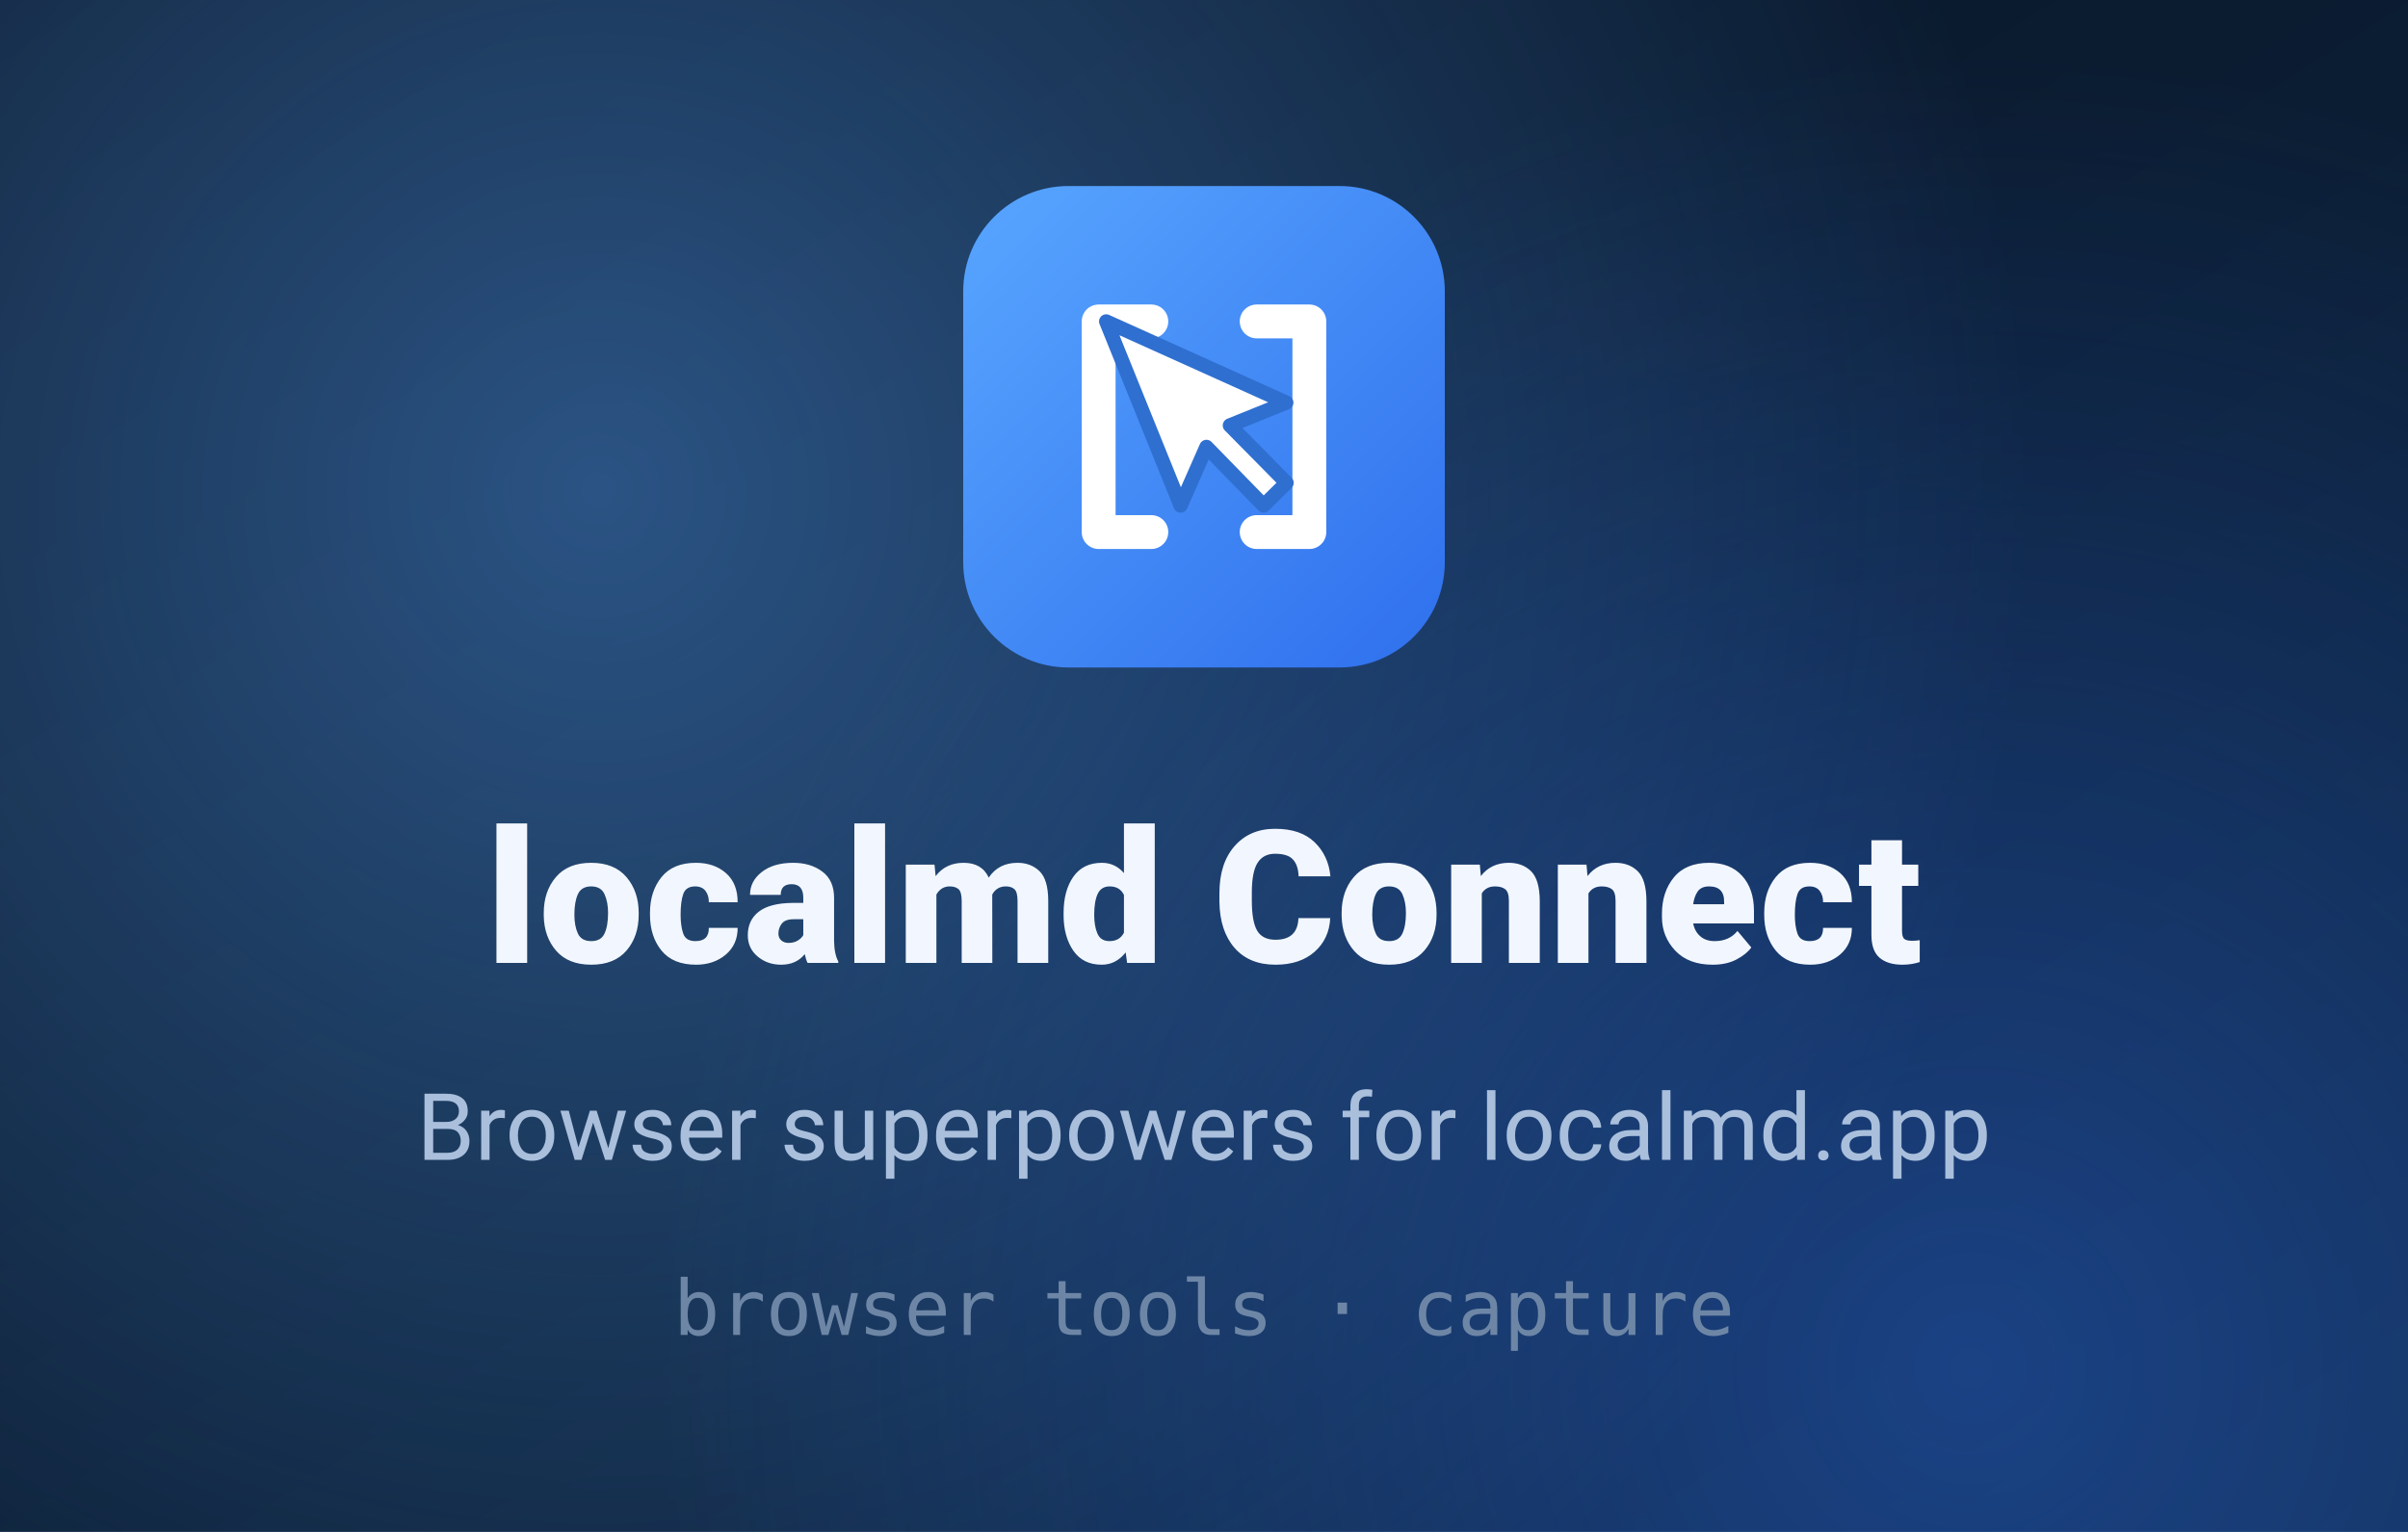
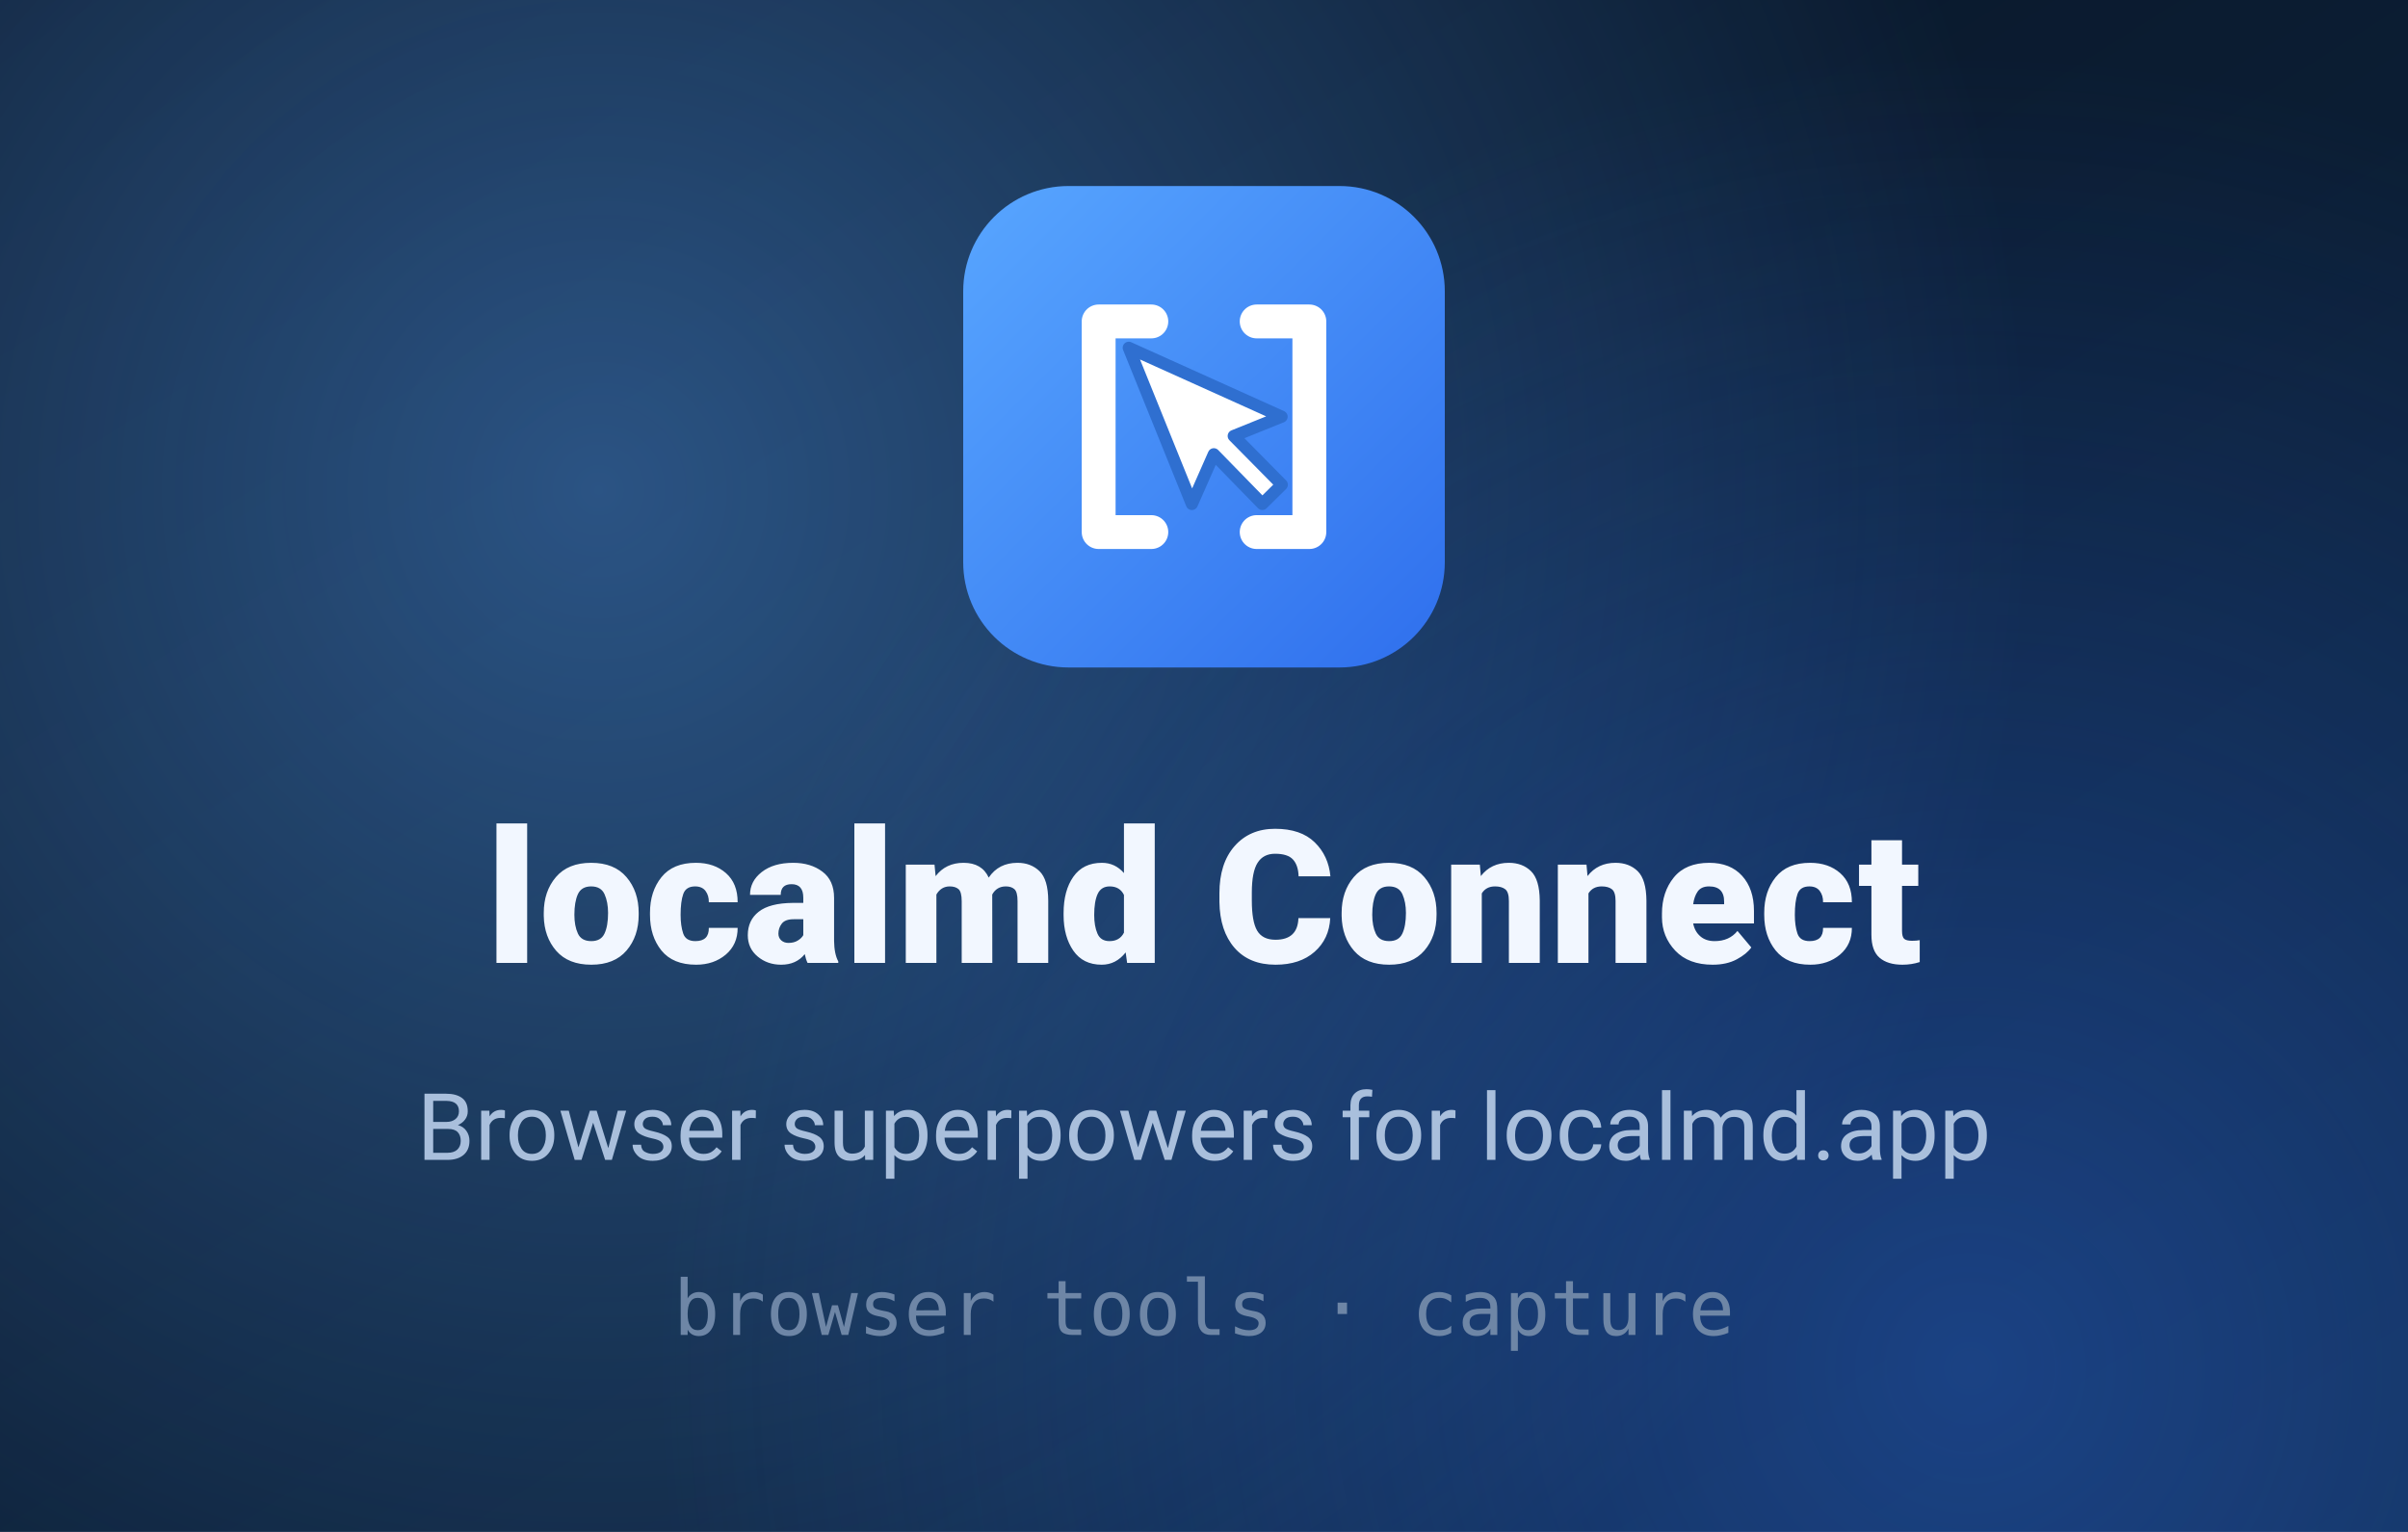
<svg xmlns="http://www.w3.org/2000/svg" width="440" height="280" viewBox="0 0 440 280">
  <defs>
    <linearGradient id="bg" x1="0" y1="0" x2="1" y2="1">
      <stop offset="0" stop-color="#081221" />
      <stop offset="1" stop-color="#0E2743" />
    </linearGradient>
    <linearGradient id="brand" x1="0" y1="0" x2="1" y2="1">
      <stop offset="0" stop-color="#58A6FF" />
      <stop offset="1" stop-color="#2F6FED" />
    </linearGradient>
    <radialGradient id="glowB" cx="0.5" cy="0.5" r="0.5">
      <stop offset="0" stop-color="#58A6FF" stop-opacity="0.42" />
      <stop offset="1" stop-color="#58A6FF" stop-opacity="0" />
    </radialGradient>
    <radialGradient id="glowD" cx="0.5" cy="0.5" r="0.5">
      <stop offset="0" stop-color="#2F6FED" stop-opacity="0.4" />
      <stop offset="1" stop-color="#2F6FED" stop-opacity="0" />
    </radialGradient>
  </defs>
  <rect width="440" height="280" fill="url(#bg)" />
  <circle cx="110" cy="90" r="260" fill="url(#glowB)" />
  <circle cx="360" cy="250" r="240" fill="url(#glowD)" />
  <g transform="translate(176 34) scale(0.6875)">
    <rect width="128" height="128" rx="28" fill="url(#brand)" />
    <g fill="none" stroke="#fff" stroke-width="9" stroke-linecap="round" stroke-linejoin="round">
      <path d="M50 36H36v56h14" />
      <path d="M78 36h14v56H78" />
    </g>
-     <path d="M0 0 L0 16 L3.7 12.4 L6.2 18.5 L8.6 17.5 L6.1 11.5 L11 11.5 Z" transform="translate(38 36) rotate(-22) scale(3.3)" fill="#fff" stroke="#2f6fd0" stroke-width="1.15" stroke-linejoin="round" />
+     <path d="M0 0 L0 16 L3.7 12.4 L6.2 18.5 L8.6 17.5 L6.1 11.5 L11 11.5 Z" transform="translate(44 43) rotate(-22) scale(2.8)" fill="#fff" stroke="#2f6fd0" stroke-width="1.15" stroke-linejoin="round" />
  </g>
  <text x="220" y="176" font-family="-apple-system,'SF Pro Display','Segoe UI',Roboto,Helvetica,Arial,sans-serif" font-size="34" font-weight="800" fill="#F2F7FF" text-anchor="middle" letter-spacing="0.3" opacity="1">localmd Connect</text>
  <text x="220" y="212" font-family="-apple-system,'SF Pro Display','Segoe UI',Roboto,Helvetica,Arial,sans-serif" font-size="17" font-weight="400" fill="#A9BFDC" text-anchor="middle" letter-spacing="0" opacity="1">Browser superpowers for localmd.app</text>
  <text x="220" y="244" font-family="ui-monospace,'SF Mono',Menlo,Consolas,monospace" font-size="14" font-weight="400" fill="#6E86A6" text-anchor="middle" letter-spacing="0" opacity="1">browser tools · capture</text>
</svg>
